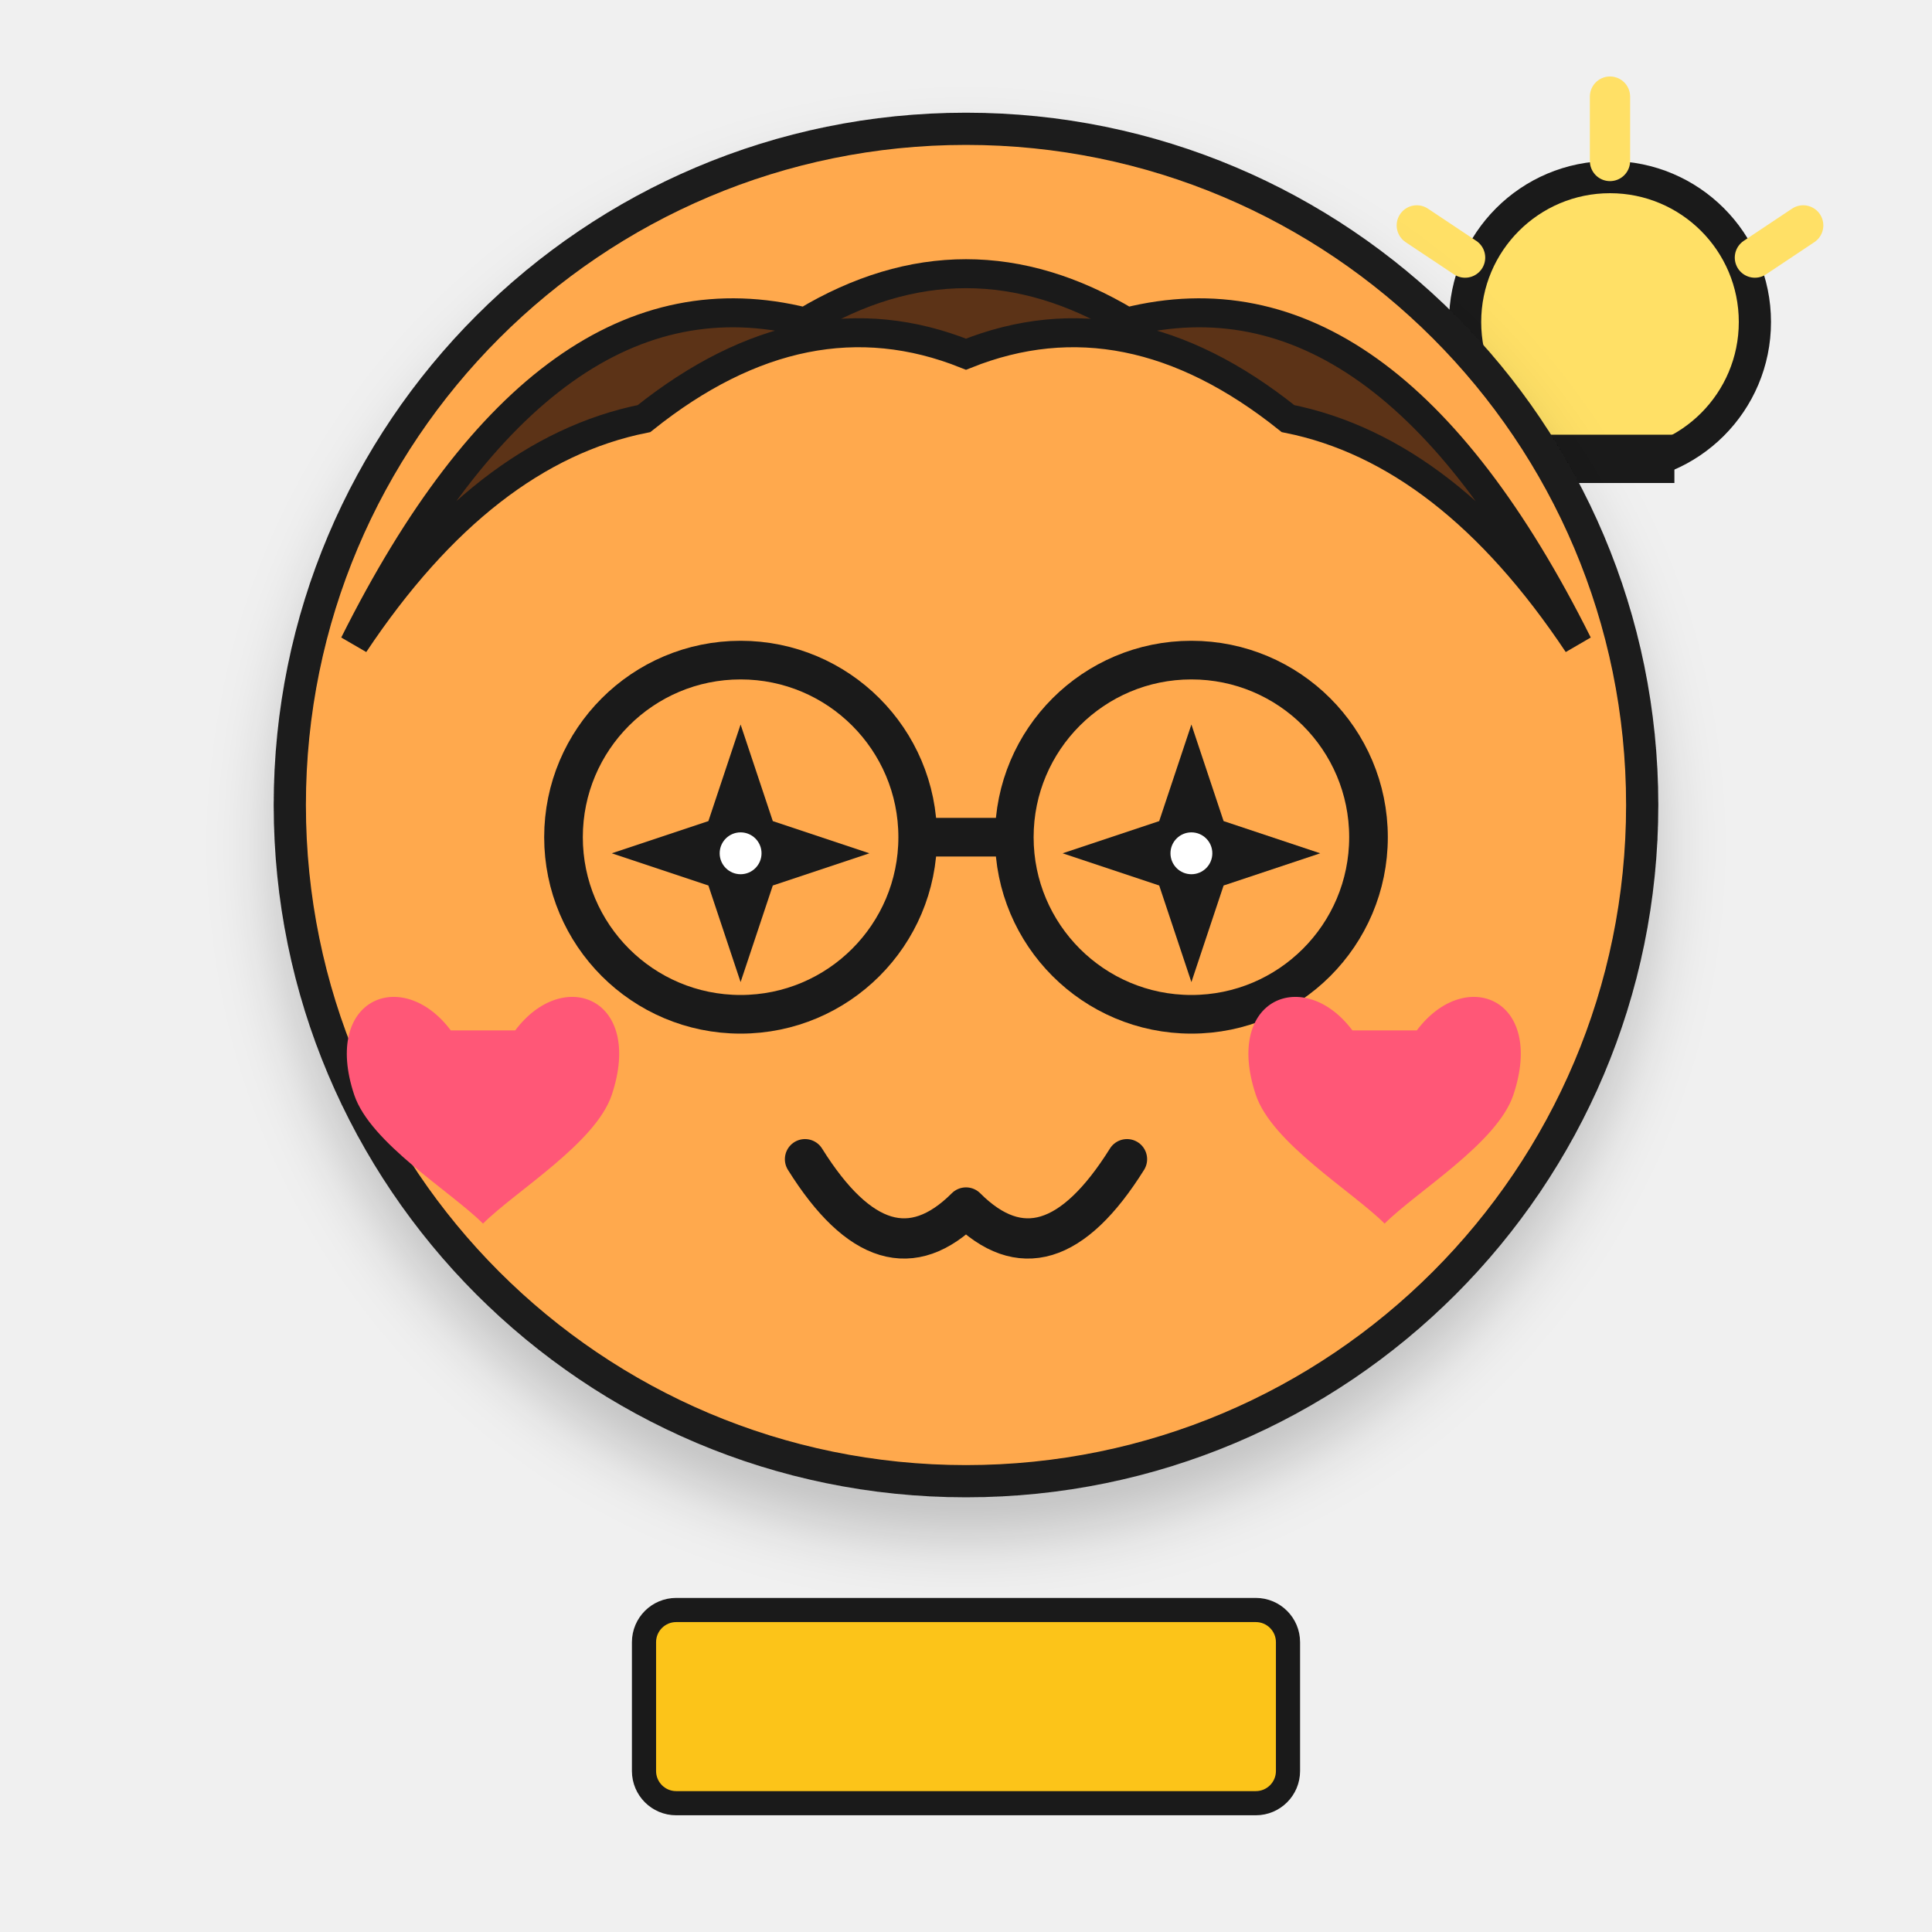
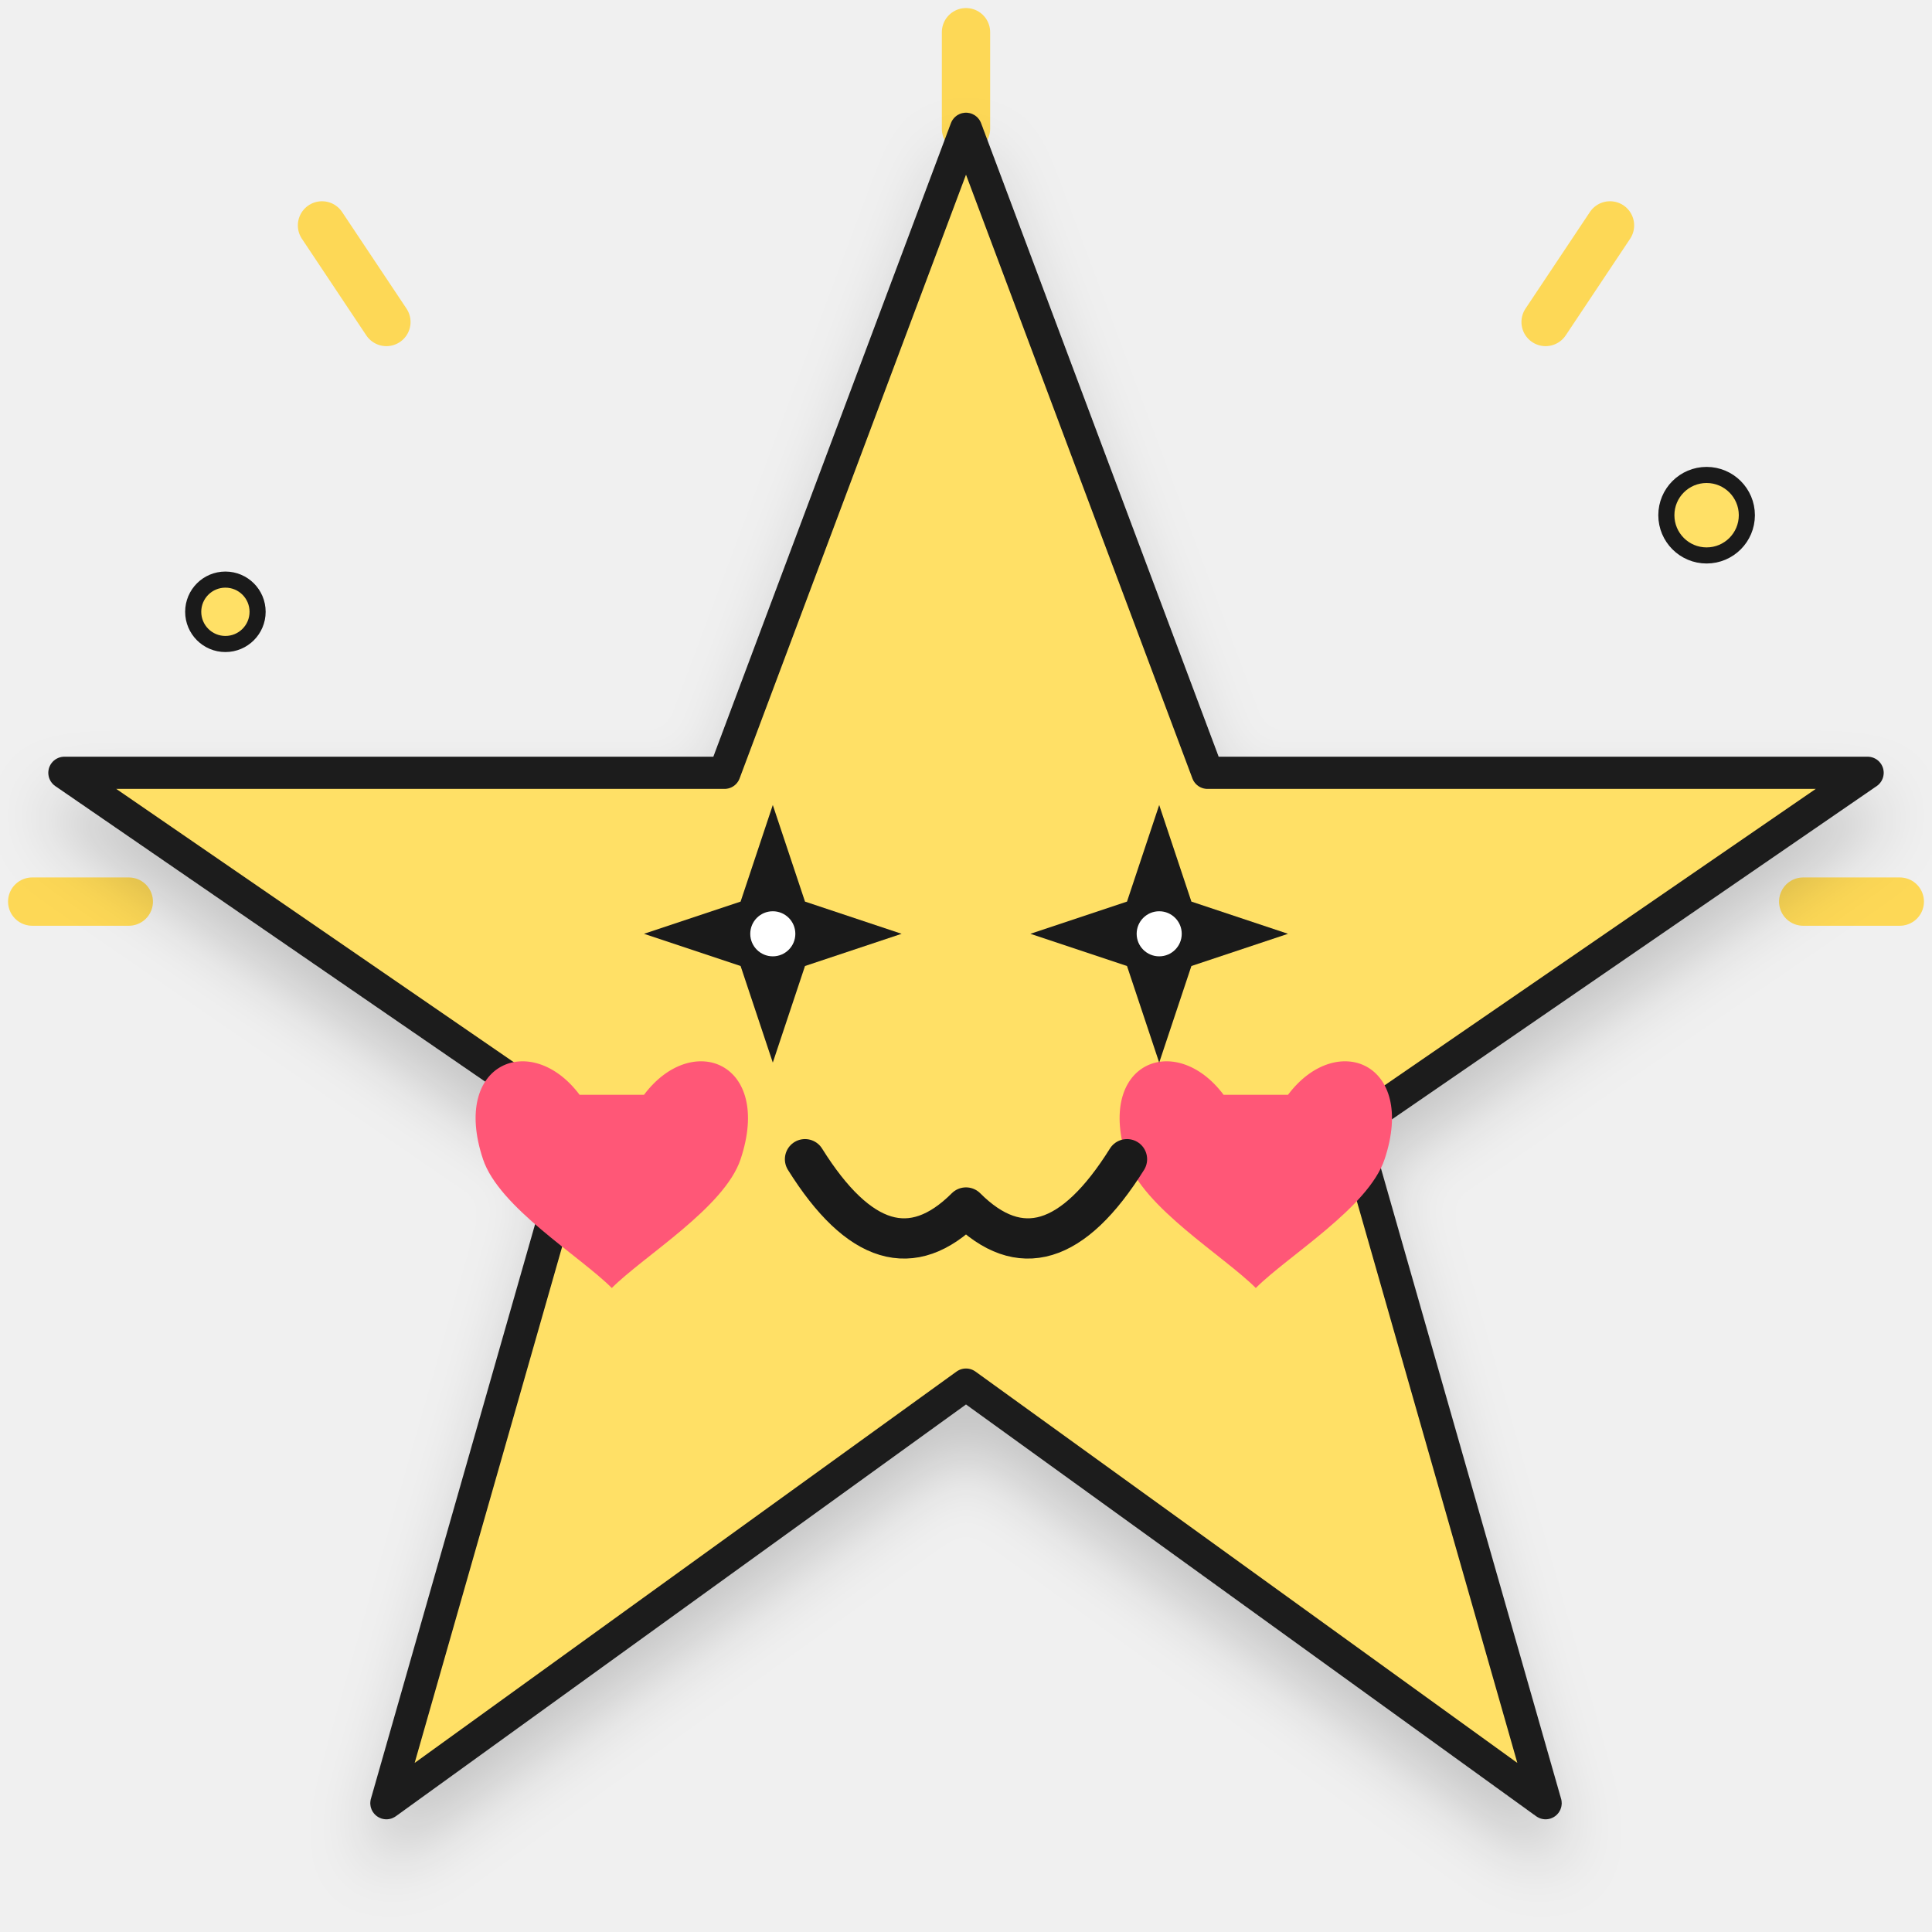
<svg xmlns="http://www.w3.org/2000/svg" viewBox="0 0 120 120" width="120" height="120">
  <defs>
    <filter id="sh" x="-20%" y="-20%" width="140%" height="140%">
-       <feDropShadow dx="0" dy="2.5" stdDeviation="2" flood-color="#1A1A1A" flood-opacity="0.2" />
+       <feDropShadow dx="0" dy="2.5" stdDeviation="2" flood-color="#1A1A1A" flood-opacity="0.18" />
    </filter>
  </defs>
-   <g>
-     <circle cx="100" cy="20" r="9" fill="#FFE066" stroke="#1A1A1A" stroke-width="2" />
-     <rect x="96" y="27" width="8" height="3" fill="#1A1A1A" />
-     <line x1="100" y1="6" x2="100" y2="10" stroke="#FFE066" stroke-width="2.5" stroke-linecap="round" />
-     <line x1="88" y1="14" x2="91" y2="16" stroke="#FFE066" stroke-width="2.5" stroke-linecap="round" />
-     <line x1="112" y1="14" x2="109" y2="16" stroke="#FFE066" stroke-width="2.5" stroke-linecap="round" />
+   <g stroke="#FFD43B" stroke-width="3" stroke-linecap="round" opacity="0.85">
+     <line x1="60" y1="2" x2="60" y2="8" />
+     <line x1="100" y1="14" x2="96" y2="20" />
+     <line x1="20" y1="14" x2="24" y2="20" />
+     <line x1="112" y1="56" x2="118" y2="56" />
+     <line x1="2" y1="56" x2="8" y2="56" />
  </g>
-   <rect x="40" y="100" width="40" height="12" rx="2" fill="#FCC419" stroke="#1A1A1A" stroke-width="1.5" />
-   <circle cx="60" cy="50" r="42" fill="#FFA94D" stroke="#1A1A1A" stroke-width="2" filter="url(#sh)" />
-   <path d="M22 40 Q34 16 50 20 Q60 14 70 20 Q86 16 98 40 Q90 28 80 26 Q70 18 60 22 Q50 18 40 26 Q30 28 22 40 Z" fill="#5C3317" stroke="#1A1A1A" stroke-width="1.8" />
-   <circle cx="46" cy="52" r="11" fill="none" stroke="#1A1A1A" stroke-width="2.4" />
-   <circle cx="74" cy="52" r="11" fill="none" stroke="#1A1A1A" stroke-width="2.4" />
-   <line x1="57" y1="52" x2="63" y2="52" stroke="#1A1A1A" stroke-width="2.4" />
+   <polygon points="60,8 75,48 116,48 84,70 96,112 60,86 24,112 36,70 4,48 45,48" fill="#FFE066" stroke="#1A1A1A" stroke-width="2" stroke-linejoin="round" filter="url(#sh)" />
+   <path d="M36 68 C 33 64, 28 66, 30 72 C 31 75, 36 78, 38 80 C 40 78, 45 75, 46 72 C 48 66, 43 64, 40 68 Z" fill="#FF5777" />
+   <path d="M76 68 C 73 64, 68 66, 70 72 C 71 75, 76 78, 78 80 C 80 78, 85 75, 86 72 C 88 66, 83 64, 80 68 Z" fill="#FF5777" />
  <g fill="#1A1A1A">
-     <path d="M46 45 L48 51 L54 53 L48 55 L46 61 L44 55 L38 53 L44 51 Z" />
-     <path d="M74 45 L76 51 L82 53 L76 55 L74 61 L72 55 L66 53 L72 51 Z" />
+     <path d="M48 50 L50 56 L56 58 L50 60 L48 66 L46 60 L40 58 L46 56 Z" />
+     <path d="M72 50 L74 56 L80 58 L74 60 L72 66 L70 60 L64 58 L70 56 Z" />
  </g>
  <g fill="#fff">
-     <circle cx="46" cy="53" r="1.3" />
-     <circle cx="74" cy="53" r="1.3" />
+     <circle cx="48" cy="58" r="1.4" />
+     <circle cx="72" cy="58" r="1.4" />
  </g>
-   <path d="M28 64 C 25 60, 20 62, 22 68 C 23 71, 28 74, 30 76 C 32 74, 37 71, 38 68 C 40 62, 35 60, 32 64 Z" fill="#FF5777" />
-   <path d="M84 64 C 81 60, 76 62, 78 68 C 79 71, 84 74, 86 76 C 88 74, 93 71, 94 68 C 96 62, 91 60, 88 64 Z" fill="#FF5777" />
  <path d="M50 72 Q55 80 60 75 Q65 80 70 72" fill="none" stroke="#1A1A1A" stroke-width="2.5" stroke-linecap="round" stroke-linejoin="round" />
+   <g fill="#FFE066" stroke="#1A1A1A" stroke-width="1">
+     <circle cx="106" cy="32" r="2.5" />
+     <circle cx="14" cy="38" r="2" />
+   </g>
</svg>
